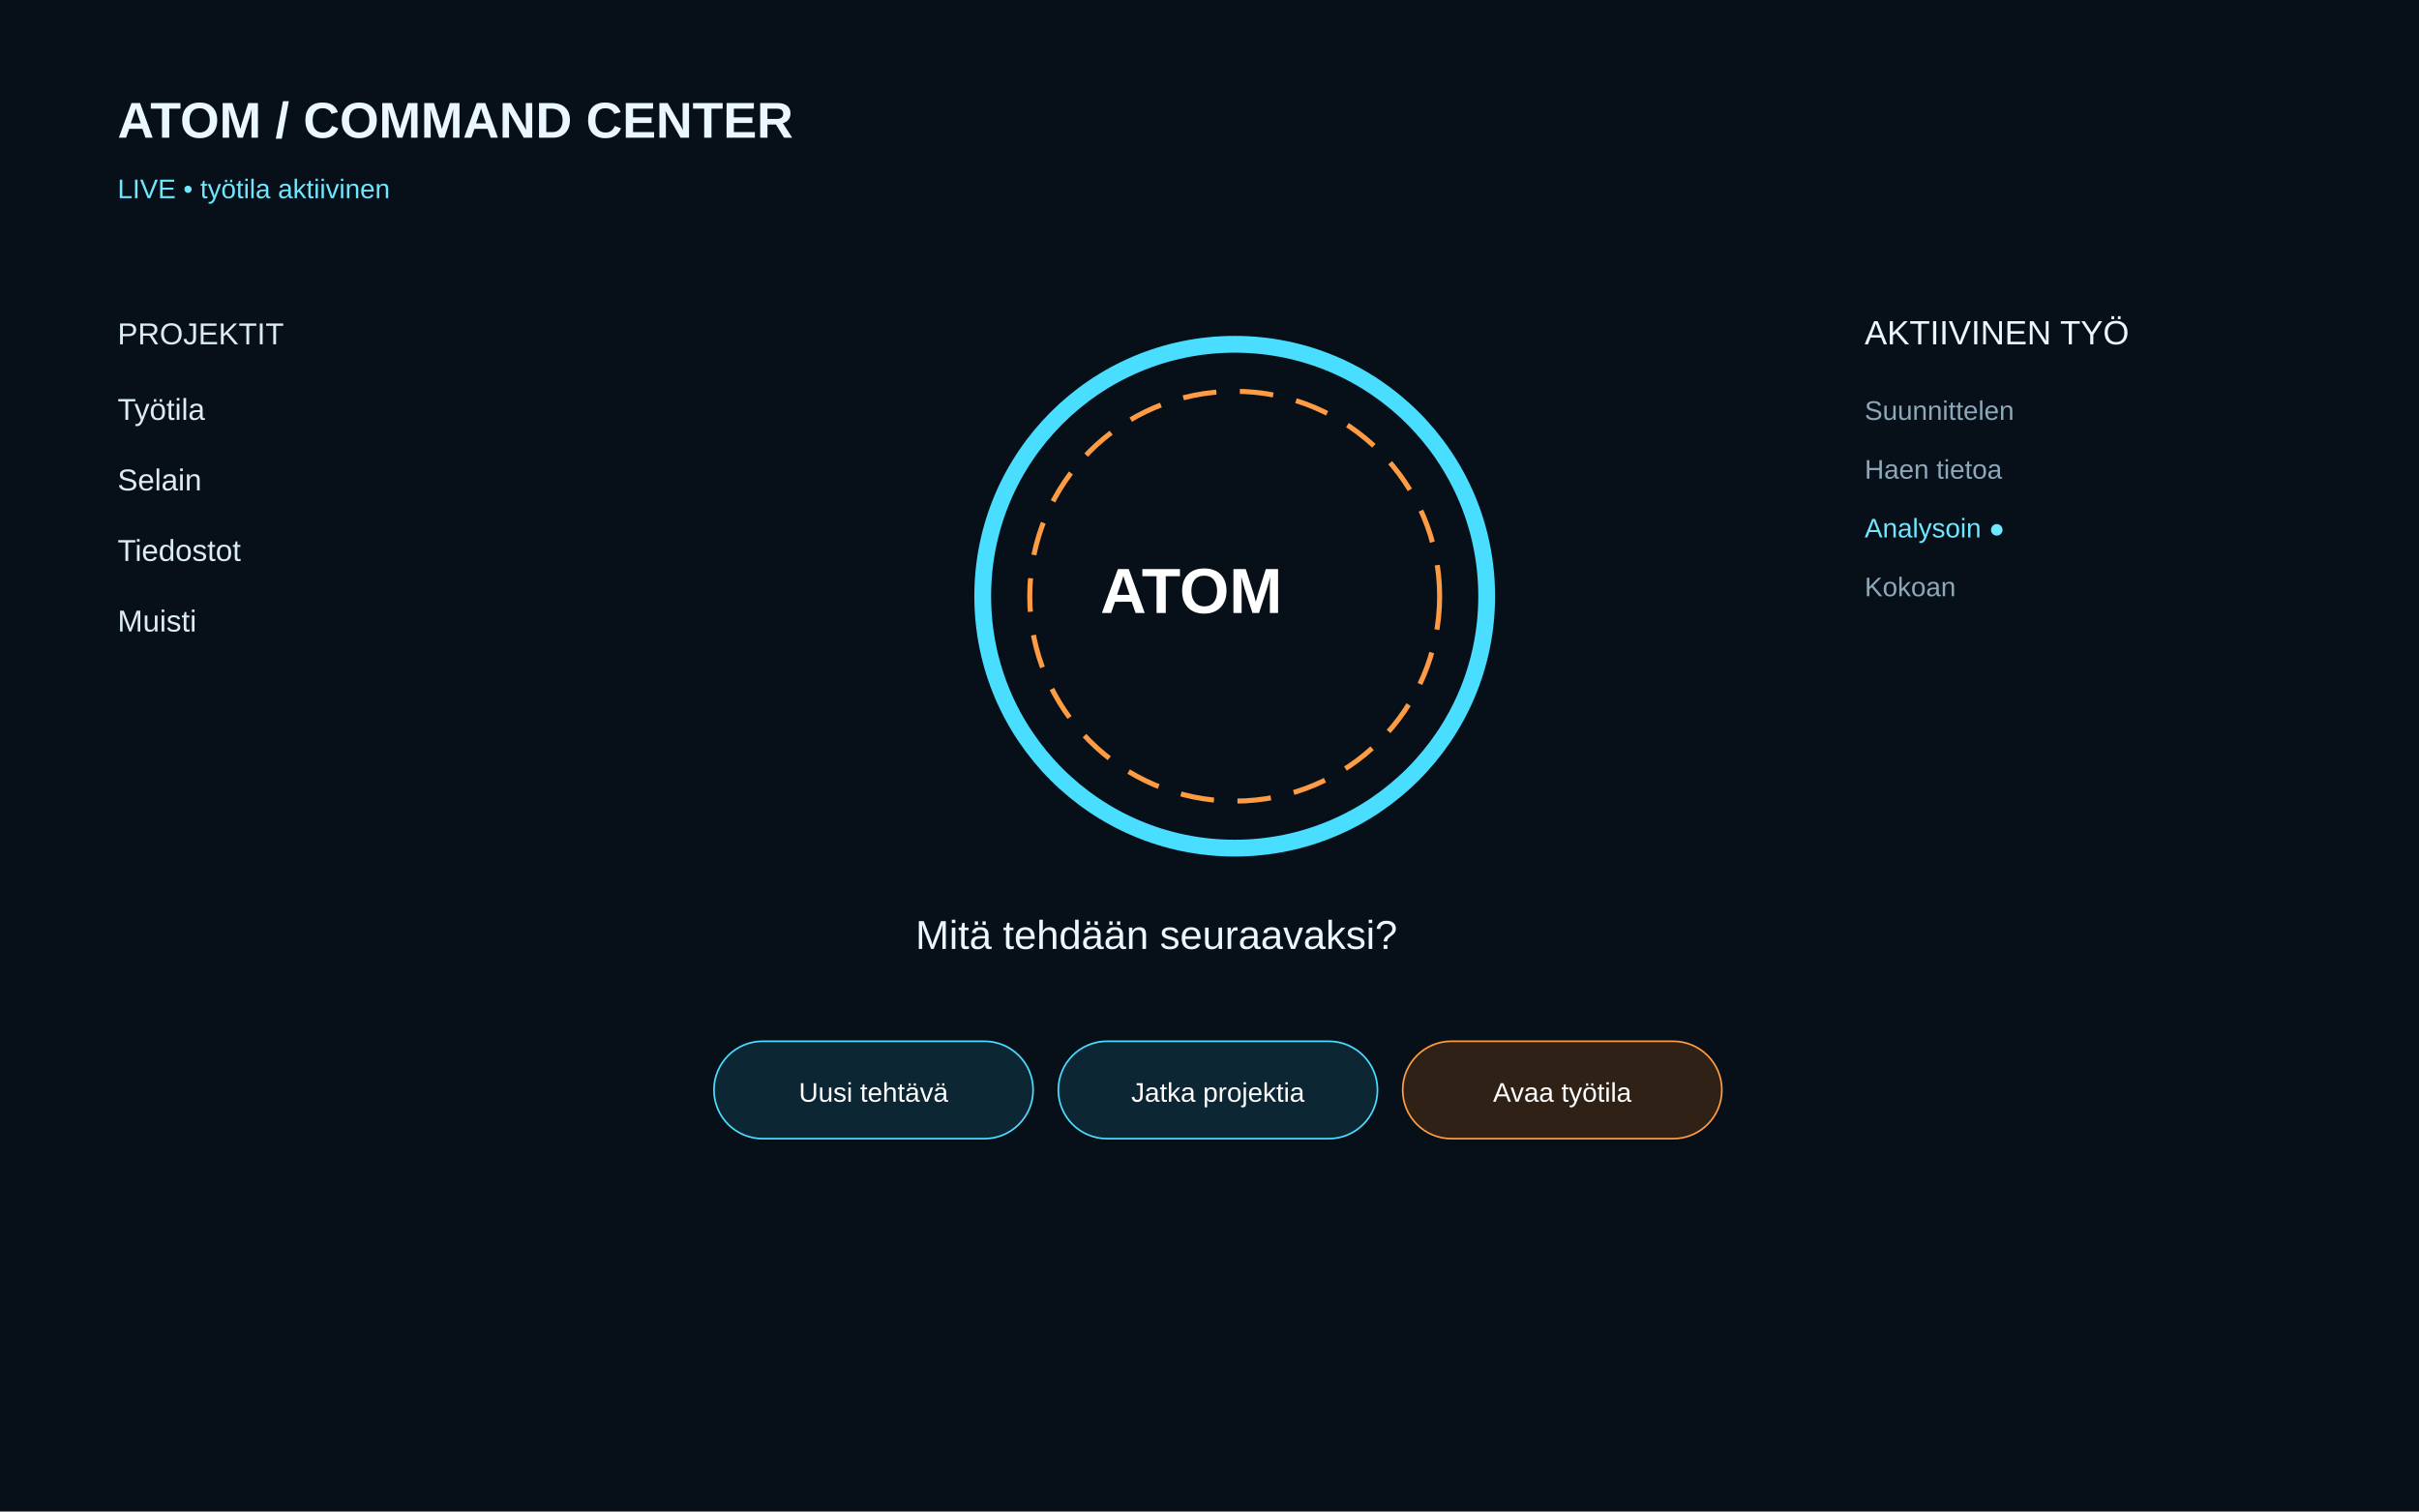
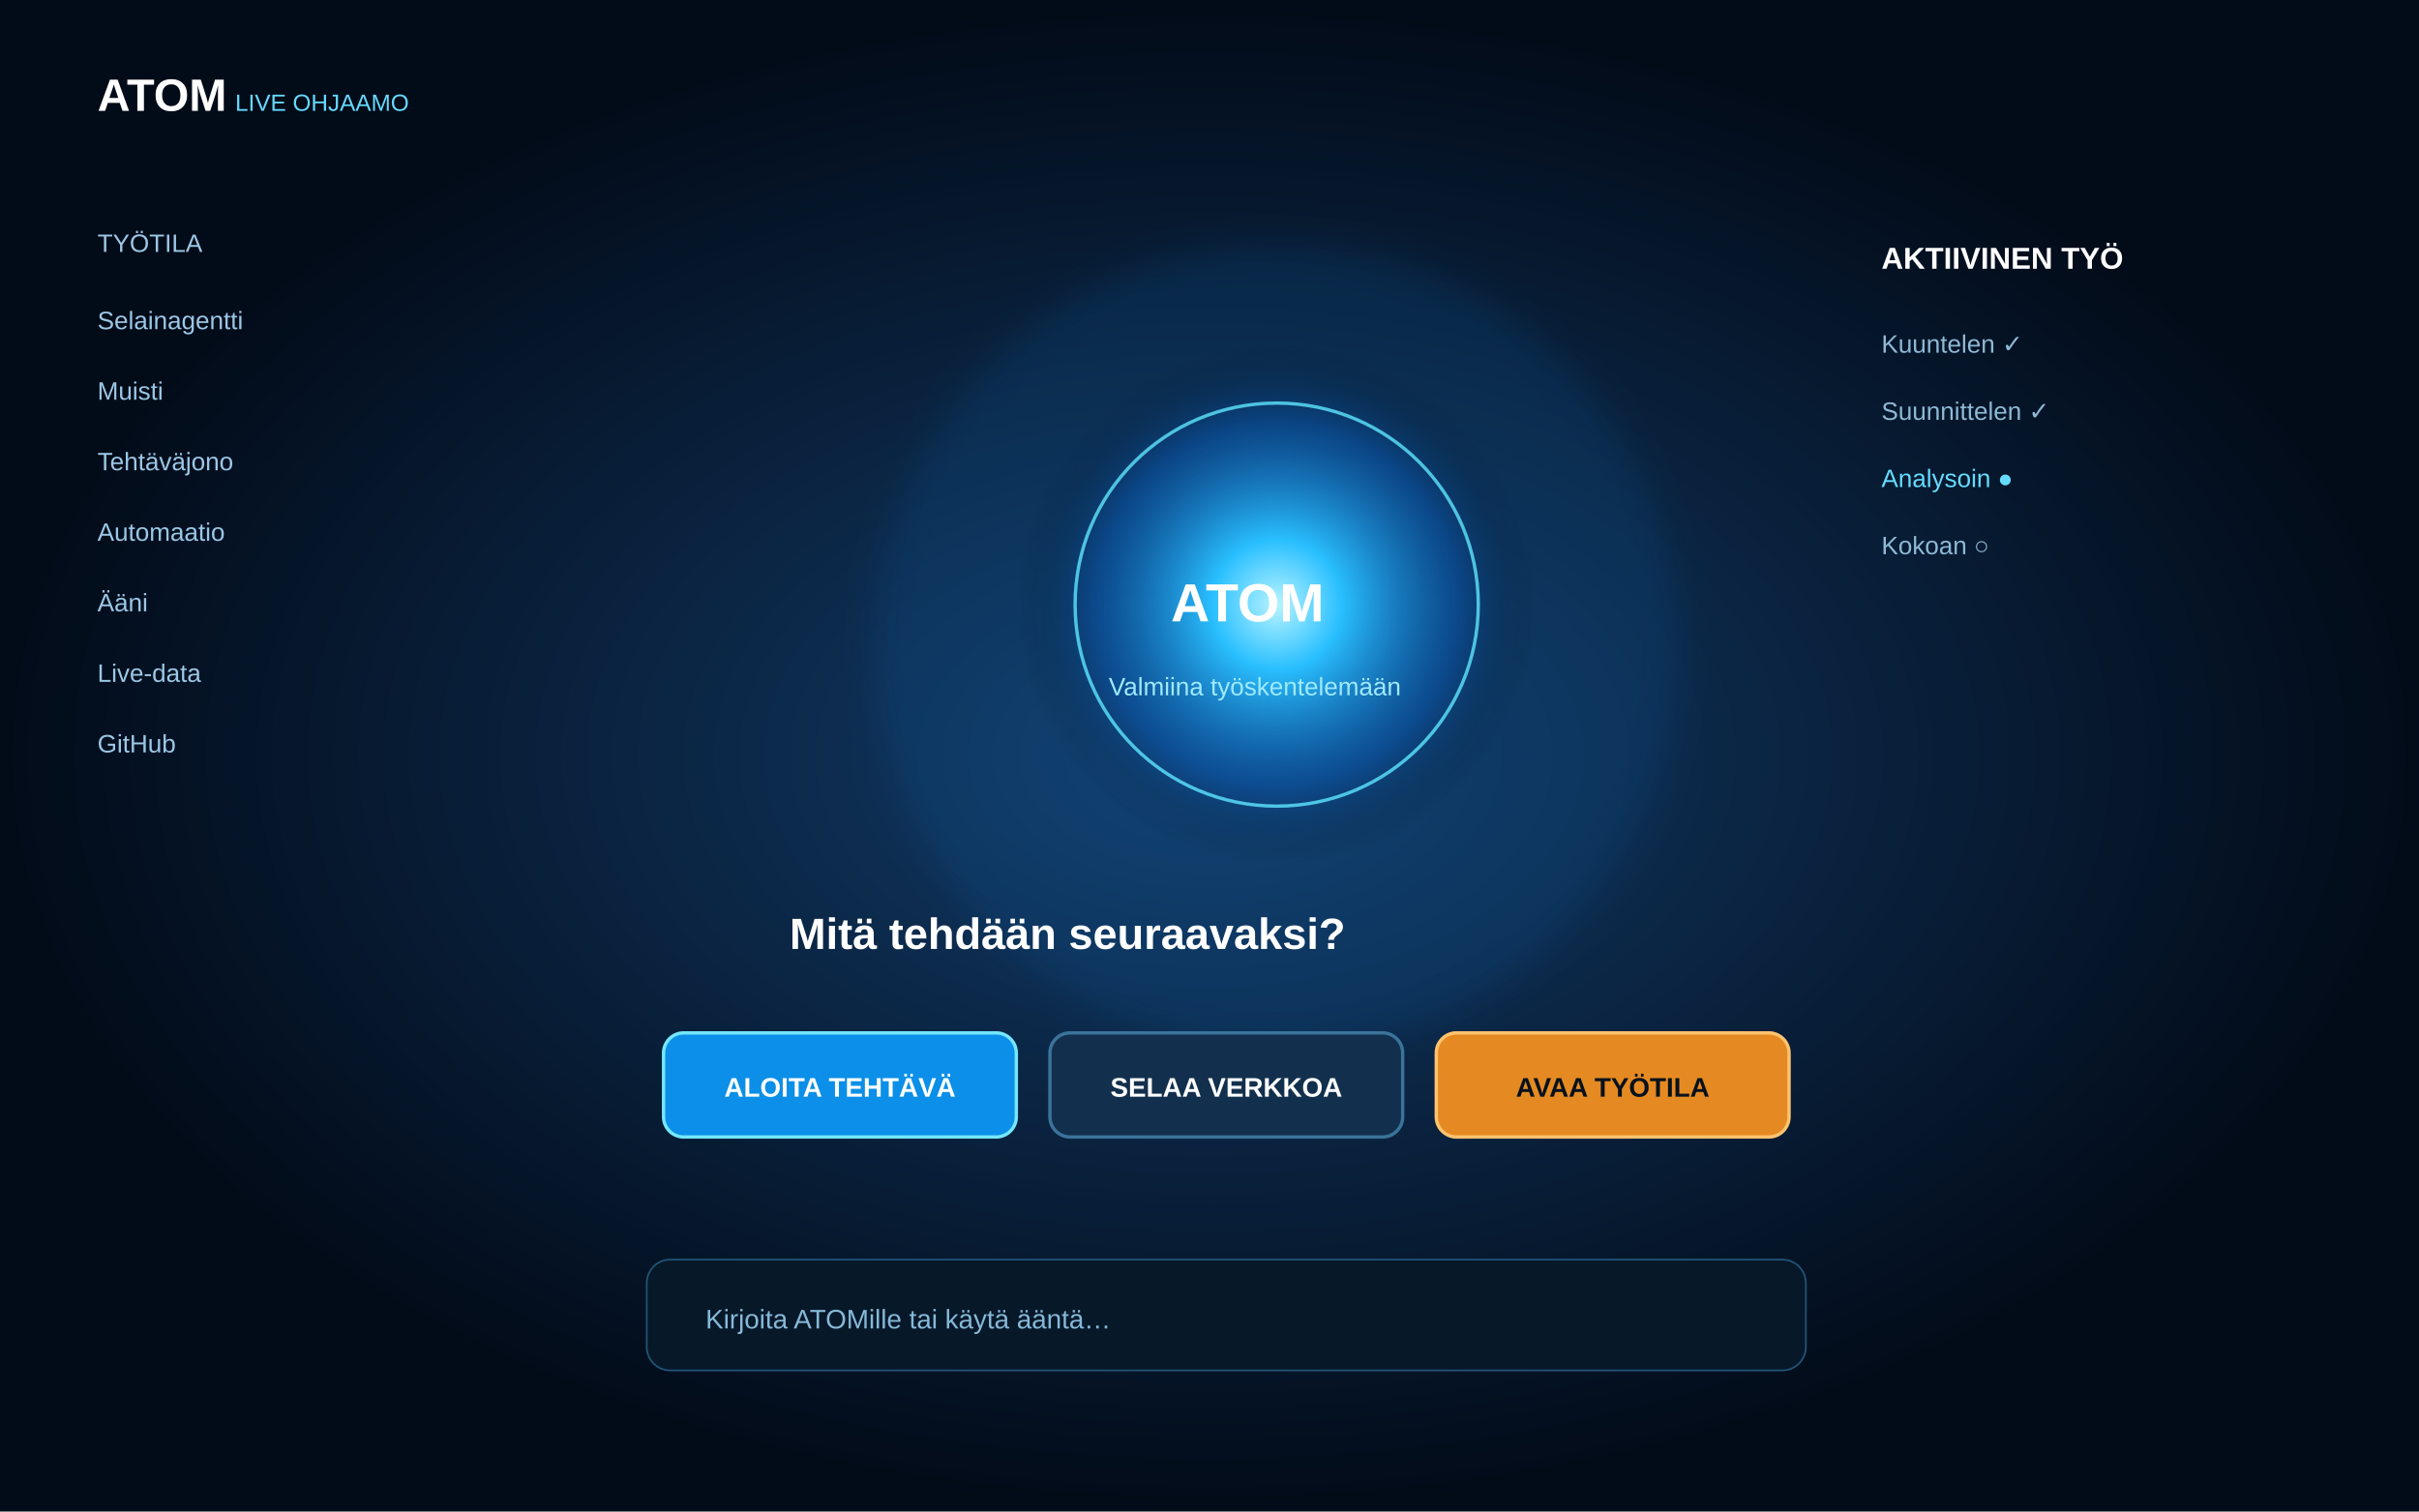
<svg xmlns="http://www.w3.org/2000/svg" width="1440" height="900" viewBox="0 0 1440 900">
-   <rect width="1440" height="900" fill="#071018" />
-   <text x="70" y="82" fill="#eaf7ff" font-family="Arial" font-size="30" font-weight="700">ATOM / COMMAND CENTER</text>
-   <text x="70" y="118" fill="#6ee7ff" font-family="Arial" font-size="16">LIVE • työtila aktiivinen</text>
-   <g font-family="Arial" font-size="18" fill="#dcecf5">
-     <text x="70" y="205">PROJEKTIT</text>
-     <text x="70" y="250">Työtila</text>
-     <text x="70" y="292">Selain</text>
-     <text x="70" y="334">Tiedostot</text>
-     <text x="70" y="376">Muisti</text>
+   <defs>
+     <radialGradient id="bg">
+       <stop stop-color="#123b68" />
+       <stop offset="1" stop-color="#020b18" />
+     </radialGradient>
+     <radialGradient id="orb">
+       <stop stop-color="#b8f4ff" />
+       <stop offset=".25" stop-color="#29bfff" />
+       <stop offset=".7" stop-color="#0955aa" stop-opacity=".55" />
+       <stop offset="1" stop-color="#021326" stop-opacity="0" />
+     </radialGradient>
+     <filter id="glow">
+       <feGaussianBlur stdDeviation="10" />
+     </filter>
+   </defs>
+   <rect width="1440" height="900" fill="url(#bg)" />
+   <circle cx="760" cy="385" r="240" fill="#087bd8" opacity=".12" filter="url(#glow)" />
+   <text x="58" y="66" fill="#fff" font-family="Arial" font-size="27" font-weight="700">ATOM</text>
+   <text x="140" y="66" fill="#65d9ff" font-family="Arial" font-size="14">LIVE OHJAAMO</text>
+   <g font-family="Arial" font-size="15" fill="#9cc7e5">
+     <text x="58" y="150">TYÖTILA</text>
+     <text x="58" y="196">Selainagentti</text>
+     <text x="58" y="238">Muisti</text>
+     <text x="58" y="280">Tehtäväjono</text>
+     <text x="58" y="322">Automaatio</text>
+     <text x="58" y="364">Ääni</text>
+     <text x="58" y="406">Live-data</text>
+     <text x="58" y="448">GitHub</text>
  </g>
-   <circle cx="735" cy="355" r="150" fill="none" stroke="#49ddff" stroke-width="10" />
-   <circle cx="735" cy="355" r="122" fill="none" stroke="#ff9b42" stroke-width="3" stroke-dasharray="20 14" />
-   <text x="655" y="365" fill="#fff" font-family="Arial" font-size="38" font-weight="700">ATOM</text>
-   <text x="545" y="565" fill="#eaf7ff" font-family="Arial" font-size="24">Mitä tehdään seuraavaksi?</text>
-   <g font-family="Arial" font-size="16" text-anchor="middle">
-     <rect x="425" y="620" width="190" height="58" rx="29" fill="#0d2634" stroke="#49ddff" />
-     <text x="520" y="656" fill="#fff">Uusi tehtävä</text>
-     <rect x="630" y="620" width="190" height="58" rx="29" fill="#0d2634" stroke="#49ddff" />
-     <text x="725" y="656" fill="#fff">Jatka projektia</text>
-     <rect x="835" y="620" width="190" height="58" rx="29" fill="#302116" stroke="#ff9b42" />
-     <text x="930" y="656" fill="#fff">Avaa työtila</text>
+   <circle cx="760" cy="360" r="155" fill="url(#orb)" />
+   <circle cx="760" cy="360" r="120" fill="none" stroke="#5ee6ff" stroke-width="2" opacity=".8" />
+   <text x="697" y="370" fill="#fff" font-family="Arial" font-size="32" font-weight="700">ATOM</text>
+   <text x="660" y="414" fill="#9feaff" font-family="Arial" font-size="15">Valmiina työskentelemään</text>
+   <text x="470" y="565" fill="#fff" font-family="Arial" font-size="26" font-weight="700">Mitä tehdään seuraavaksi?</text>
+   <g font-family="Arial" font-size="16" font-weight="700" text-anchor="middle">
+     <rect x="395" y="615" width="210" height="62" rx="12" fill="#0b8fe8" stroke="#75e7ff" stroke-width="2" />
+     <text x="500" y="653" fill="#fff">ALOITA TEHTÄVÄ</text>
+     <rect x="625" y="615" width="210" height="62" rx="12" fill="#12304d" stroke="#3b739b" stroke-width="2" />
+     <text x="730" y="653" fill="#fff">SELAA VERKKOA</text>
+     <rect x="855" y="615" width="210" height="62" rx="12" fill="#e58a22" stroke="#ffc36f" stroke-width="2" />
+     <text x="960" y="653" fill="#07111d">AVAA TYÖTILA</text>
  </g>
-   <text x="1110" y="205" fill="#eaf7ff" font-family="Arial" font-size="20">AKTIIVINEN TYÖ</text>
-   <text x="1110" y="250" fill="#8da8b8" font-family="Arial" font-size="16">Suunnittelen</text>
-   <text x="1110" y="285" fill="#8da8b8" font-family="Arial" font-size="16">Haen tietoa</text>
-   <text x="1110" y="320" fill="#6ee7ff" font-family="Arial" font-size="16">Analysoin ●</text>
-   <text x="1110" y="355" fill="#8da8b8" font-family="Arial" font-size="16">Kokoan</text>
+   <g font-family="Arial">
+     <text x="1120" y="160" fill="#fff" font-size="18" font-weight="700">AKTIIVINEN TYÖ</text>
+     <text x="1120" y="210" fill="#8fb9d5" font-size="15">Kuuntelen ✓</text>
+     <text x="1120" y="250" fill="#8fb9d5" font-size="15">Suunnittelen ✓</text>
+     <text x="1120" y="290" fill="#65dcff" font-size="15">Analysoin ●</text>
+     <text x="1120" y="330" fill="#8fb9d5" font-size="15">Kokoan ○</text>
+   </g>
+   <rect x="385" y="750" width="690" height="66" rx="14" fill="#071829" stroke="#205579" />
+   <text x="420" y="791" fill="#86b9d8" font-family="Arial" font-size="16">Kirjoita ATOMille tai käytä ääntä…</text>
</svg>
